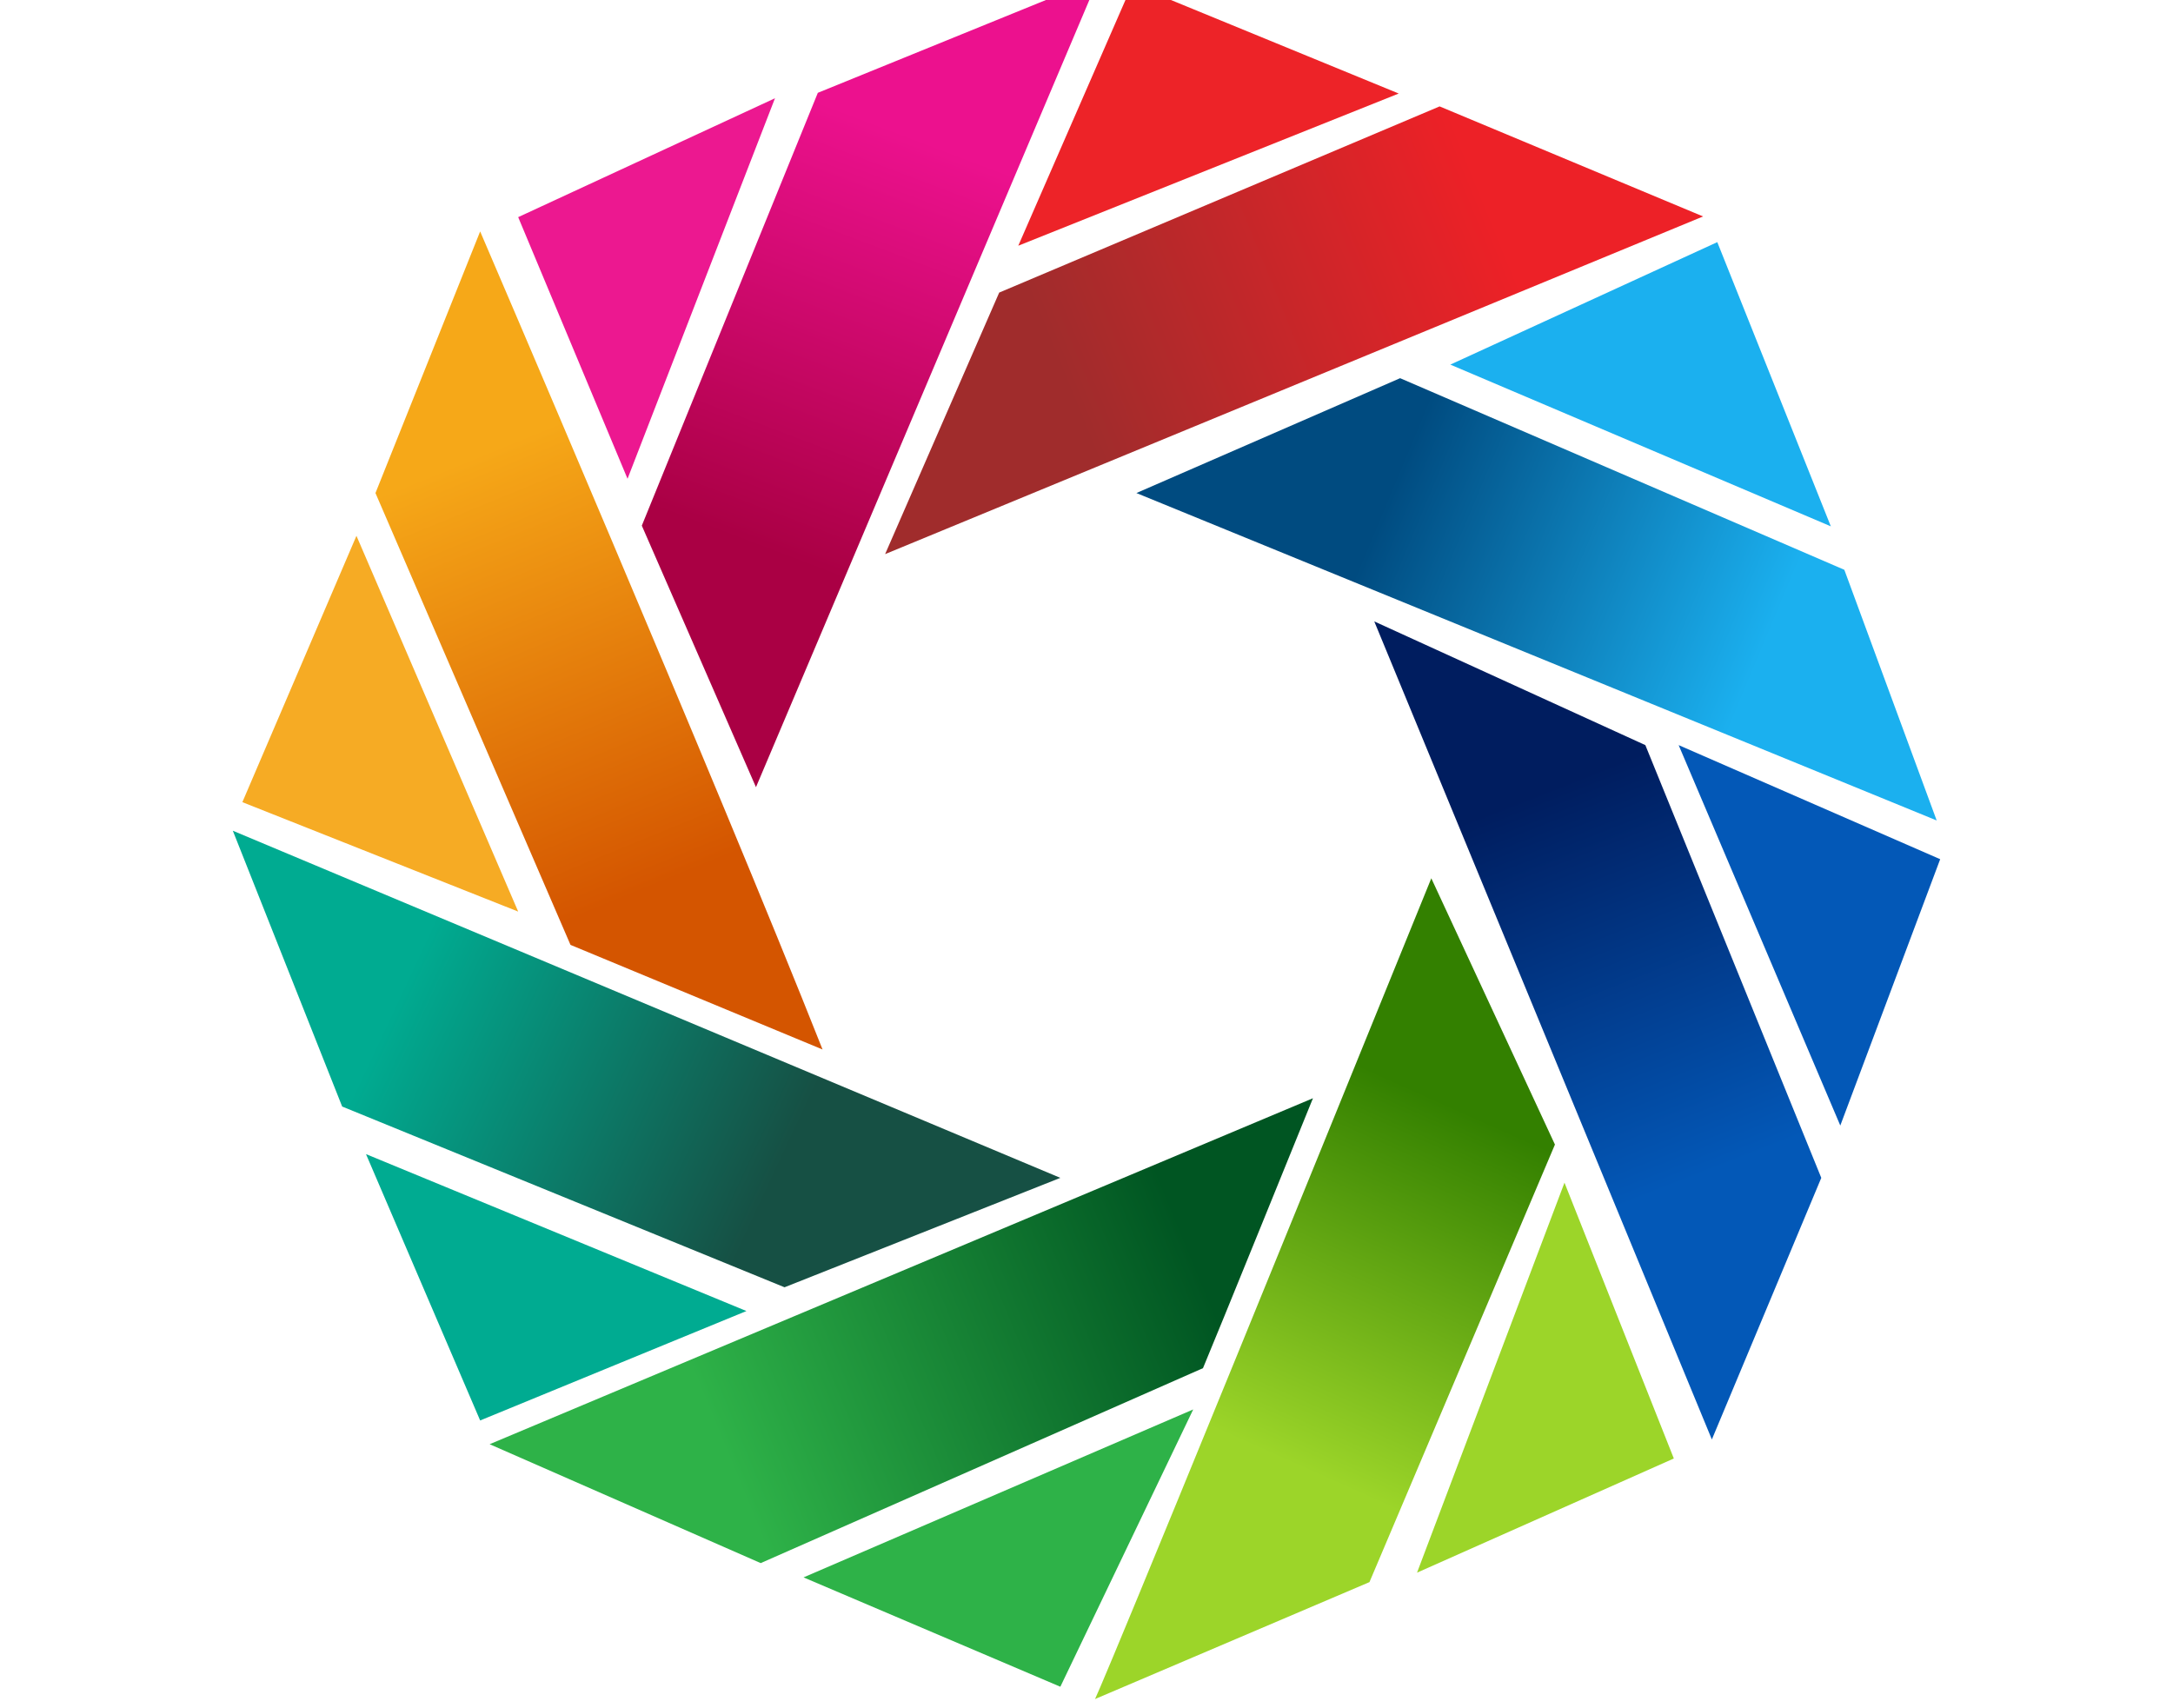
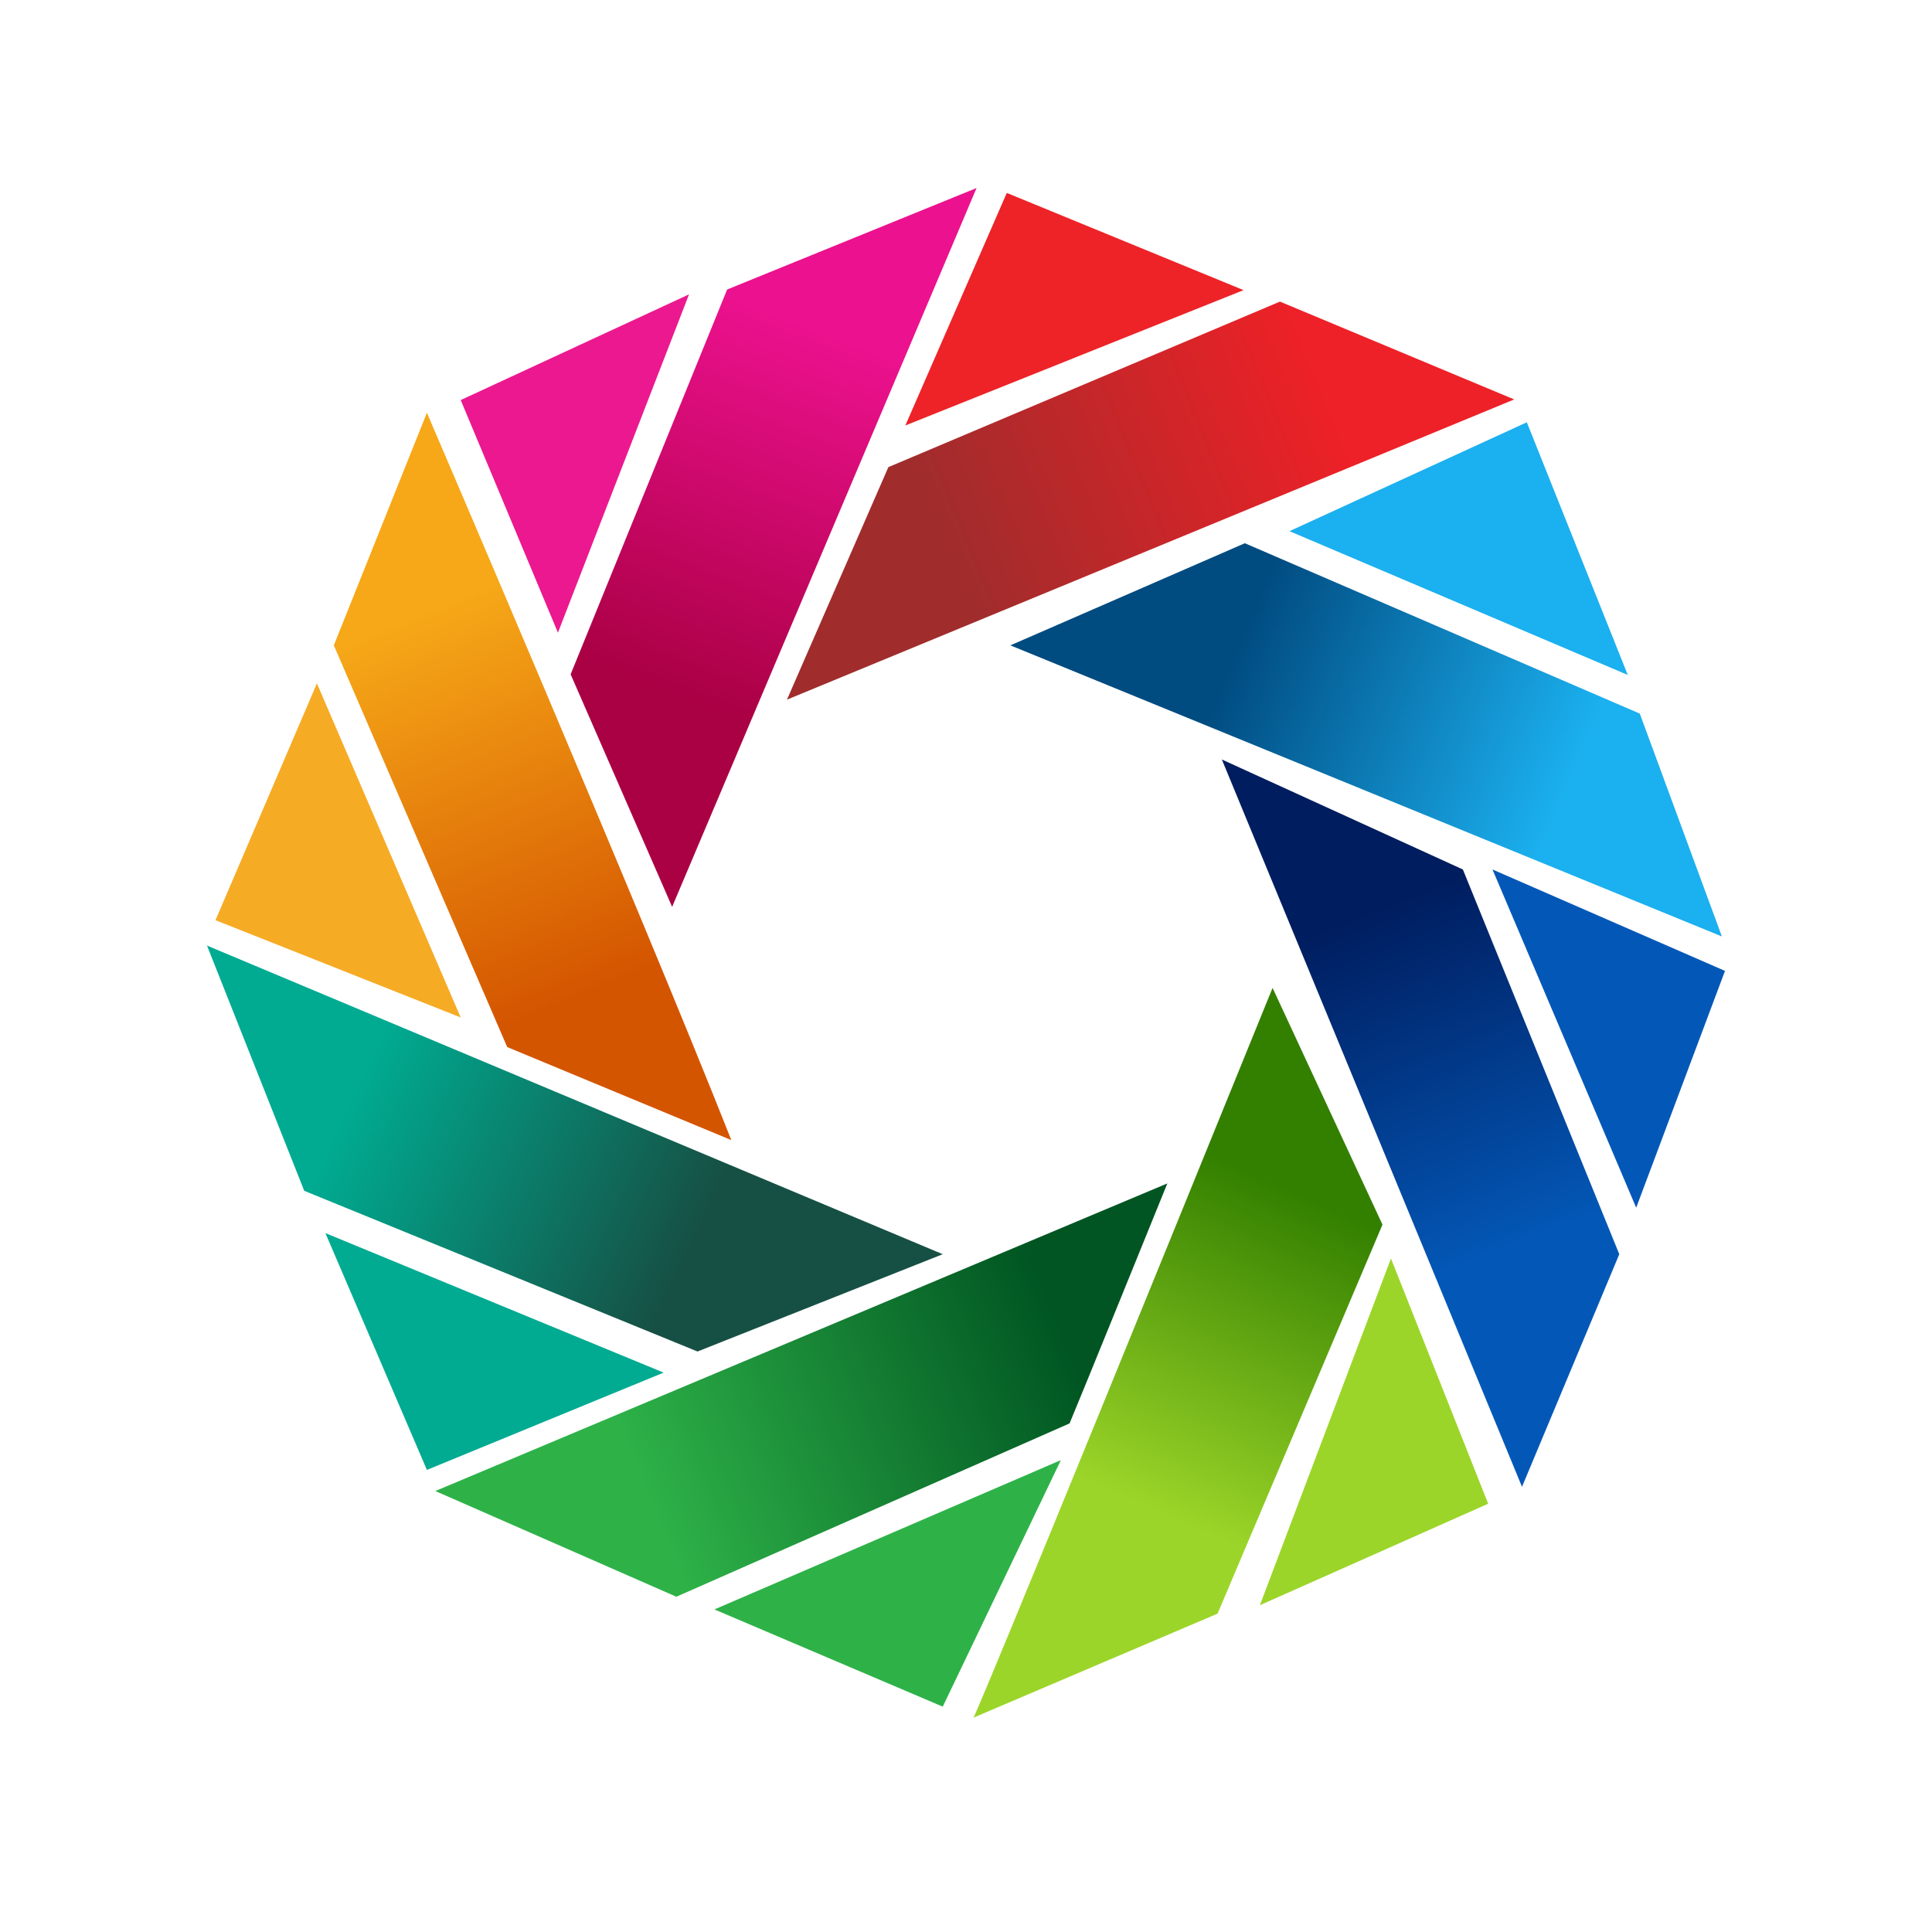
- <svg xmlns="http://www.w3.org/2000/svg" width="28" height="22" viewBox="0 0 28 22">
+ <svg xmlns="http://www.w3.org/2000/svg" width="40" height="40" viewBox="0 0 28 22">
  <g id="Logo">
    <g id="logo">
      <path id="Path" fill="#ed2328" fill-rule="evenodd" stroke="none" d="M 14.591 -0.204 L 18.023 1.205 L 13.121 3.166 Z" />
      <linearGradient id="linearGradient1" x1="11.576" y1="1.684" x2="9.564" y2="6.977" gradientUnits="userSpaceOnUse">
        <stop offset="1e-05" stop-color="#ec118e" stop-opacity="1" />
        <stop offset="1" stop-color="#aa0044" stop-opacity="1" />
      </linearGradient>
      <path id="path1" fill="url(#linearGradient1)" fill-rule="evenodd" stroke="none" d="M 14.153 -0.275 L 9.741 10.143 L 8.27 6.773 L 10.538 1.196 Z" />
      <path id="path2" fill="#ec1890" fill-rule="evenodd" stroke="none" d="M 9.986 1.266 L 8.086 6.169 L 6.677 2.798 Z" />
      <linearGradient id="linearGradient2" x1="19.092" y1="2.478" x2="13.64" y2="4.701" gradientUnits="userSpaceOnUse">
        <stop offset="1e-05" stop-color="#ed2127" stop-opacity="1" />
        <stop offset="1" stop-color="#a02c2c" stop-opacity="1" />
      </linearGradient>
      <path id="path3" fill="url(#linearGradient2)" fill-rule="evenodd" stroke="none" d="M 18.55 1.371 L 21.945 2.789 L 11.405 7.14 L 12.875 3.77 Z" />
      <path id="path4" fill="#1bb0ef" fill-rule="evenodd" stroke="none" d="M 22.128 3.12 L 23.591 6.782 L 18.688 4.698 Z" />
      <linearGradient id="linearGradient3" x1="22.745" y1="8.301" x2="17.928" y2="6.289" gradientUnits="userSpaceOnUse">
        <stop offset="1e-05" stop-color="#1bb0ef" stop-opacity="1" />
        <stop offset="1" stop-color="#004b80" stop-opacity="1" />
      </linearGradient>
      <path id="path5" fill="url(#linearGradient3)" fill-rule="evenodd" stroke="none" d="M 18.041 4.873 L 23.765 7.342 L 24.955 10.572 L 14.643 6.353 Z" />
      <path id="path7" fill="#f6ab24" fill-rule="evenodd" stroke="none" d="M 4.593 6.904 L 6.677 11.746 L 3.123 10.336 Z" />
      <path id="path8" fill="#0358b7" fill-rule="evenodd" stroke="none" d="M 21.63 9.601 L 25 11.071 L 23.713 14.503 Z" />
      <linearGradient id="linearGradient4" x1="21.686" y1="15.235" x2="19.728" y2="10.259" gradientUnits="userSpaceOnUse">
        <stop offset="1e-05" stop-color="#0358b7" stop-opacity="1" />
        <stop offset="1" stop-color="#001d5f" stop-opacity="1" />
      </linearGradient>
      <path id="path9" fill="url(#linearGradient4)" fill-rule="evenodd" stroke="none" d="M 17.708 8.007 L 21.201 9.601 L 23.468 15.177 L 22.058 18.548 Z" />
      <linearGradient id="linearGradient5" x1="6.282" y1="5.813" x2="8.558" y2="11.371" gradientUnits="userSpaceOnUse">
        <stop offset="1e-05" stop-color="#f6a818" stop-opacity="1" />
        <stop offset="1" stop-color="#d45500" stop-opacity="1" />
      </linearGradient>
      <path id="path10" fill="url(#linearGradient5)" fill-rule="evenodd" stroke="none" d="M 6.187 2.982 C 6.187 2.982 9.23 10.066 10.599 13.523 L 7.351 12.175 L 4.838 6.353 Z" />
      <linearGradient id="linearGradient6" x1="5.223" y1="12.642" x2="10.093" y2="14.918" gradientUnits="userSpaceOnUse">
        <stop offset="1e-05" stop-color="#00ab91" stop-opacity="1" />
        <stop offset="1" stop-color="#165044" stop-opacity="1" />
      </linearGradient>
      <path id="path11" fill="url(#linearGradient6)" fill-rule="evenodd" stroke="none" d="M 3 10.704 L 13.663 15.177 L 10.109 16.587 L 4.409 14.258 Z" />
      <linearGradient id="linearGradient7" x1="16.234" y1="18.676" x2="18.298" y2="14.071" gradientUnits="userSpaceOnUse">
        <stop offset="1e-05" stop-color="#9cd529" stop-opacity="1" />
        <stop offset="1" stop-color="#338000" stop-opacity="1" />
      </linearGradient>
      <path id="path12" fill="url(#linearGradient7)" fill-rule="evenodd" stroke="none" d="M 18.443 11.317 L 20.036 14.748 L 17.646 20.386 L 14.109 21.893 C 14.109 21.893 14.118 21.961 18.443 11.317 Z" />
      <linearGradient id="linearGradient8" x1="9.246" y1="18.464" x2="15.281" y2="15.976" gradientUnits="userSpaceOnUse">
        <stop offset="1e-05" stop-color="#2eb248" stop-opacity="1" />
        <stop offset="1" stop-color="#005522" stop-opacity="1" />
      </linearGradient>
      <path id="path13" fill="url(#linearGradient8)" fill-rule="evenodd" stroke="none" d="M 16.918 14.151 C 16.918 14.151 15.623 17.344 15.501 17.629 L 9.802 20.141 L 6.309 18.609 Z" />
      <path id="path14" fill="#00ab91" fill-rule="evenodd" stroke="none" d="M 4.716 14.871 L 9.618 16.893 L 6.187 18.303 Z" />
      <path id="path15" fill="#9cd529" fill-rule="evenodd" stroke="none" d="M 20.159 15.239 L 21.568 18.793 L 18.259 20.264 Z" />
      <path id="path16" fill="#2eb248" fill-rule="evenodd" stroke="none" d="M 15.375 18.161 L 13.663 21.734 L 10.354 20.325 Z" />
      <path id="path6" fill="none" stroke="none" d="M 16.561 10.868 C 16.561 12.174 15.502 13.233 14.196 13.233 C 12.89 13.233 11.831 12.174 11.831 10.868 C 11.831 9.562 12.89 8.503 14.196 8.503 C 15.502 8.503 16.561 9.562 16.561 10.868 Z" />
    </g>
  </g>
</svg>
